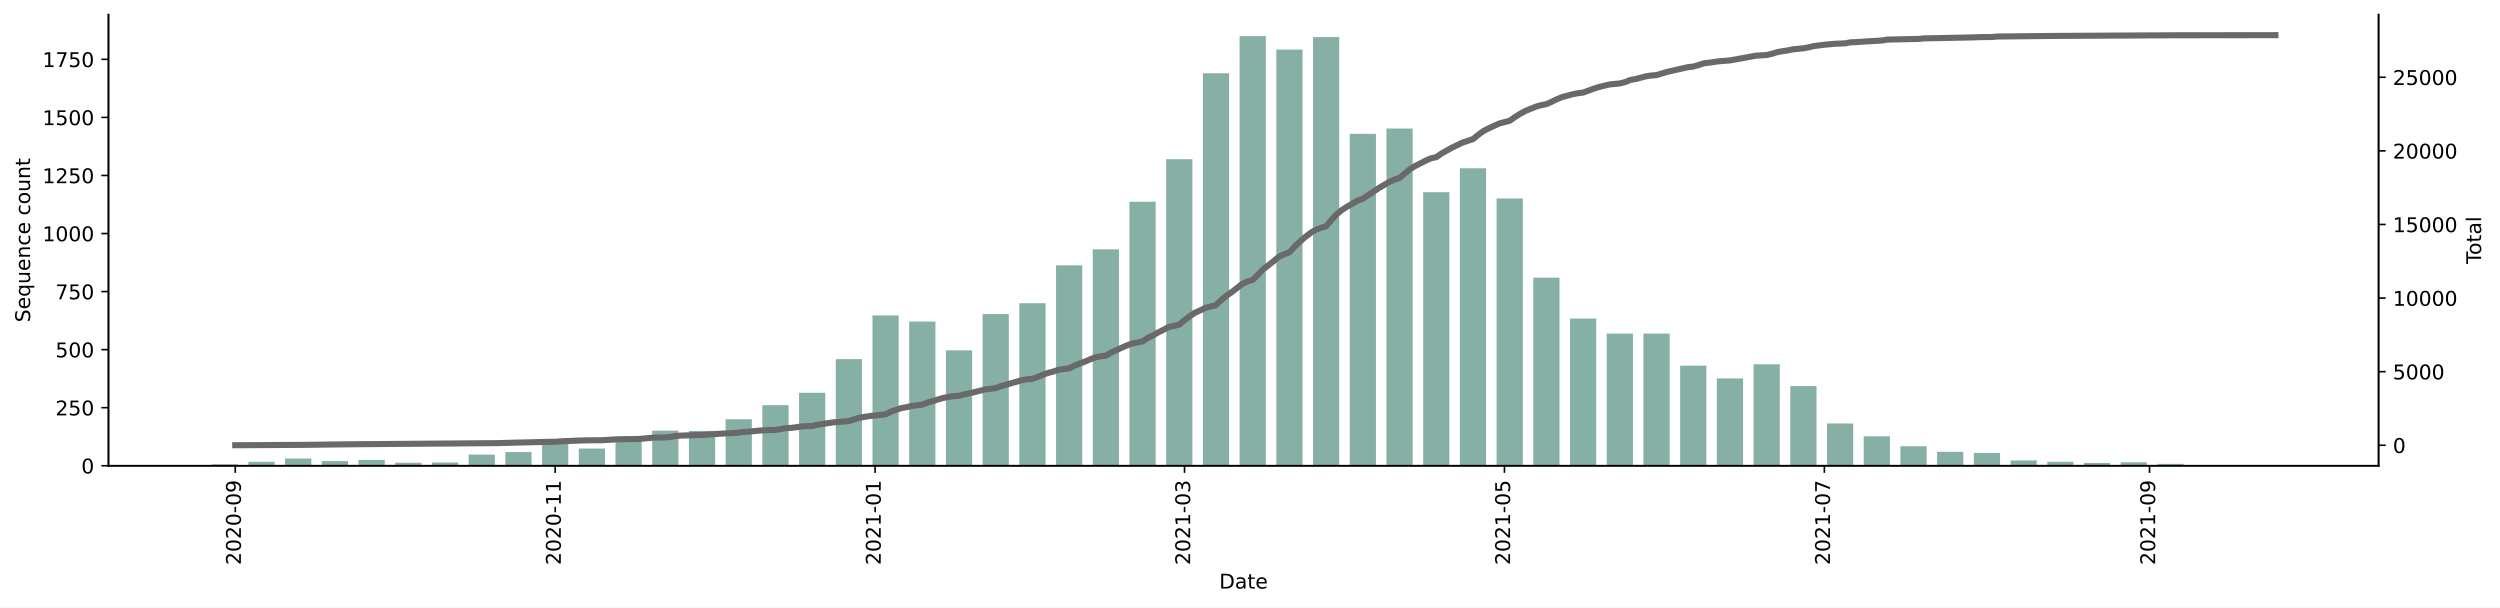
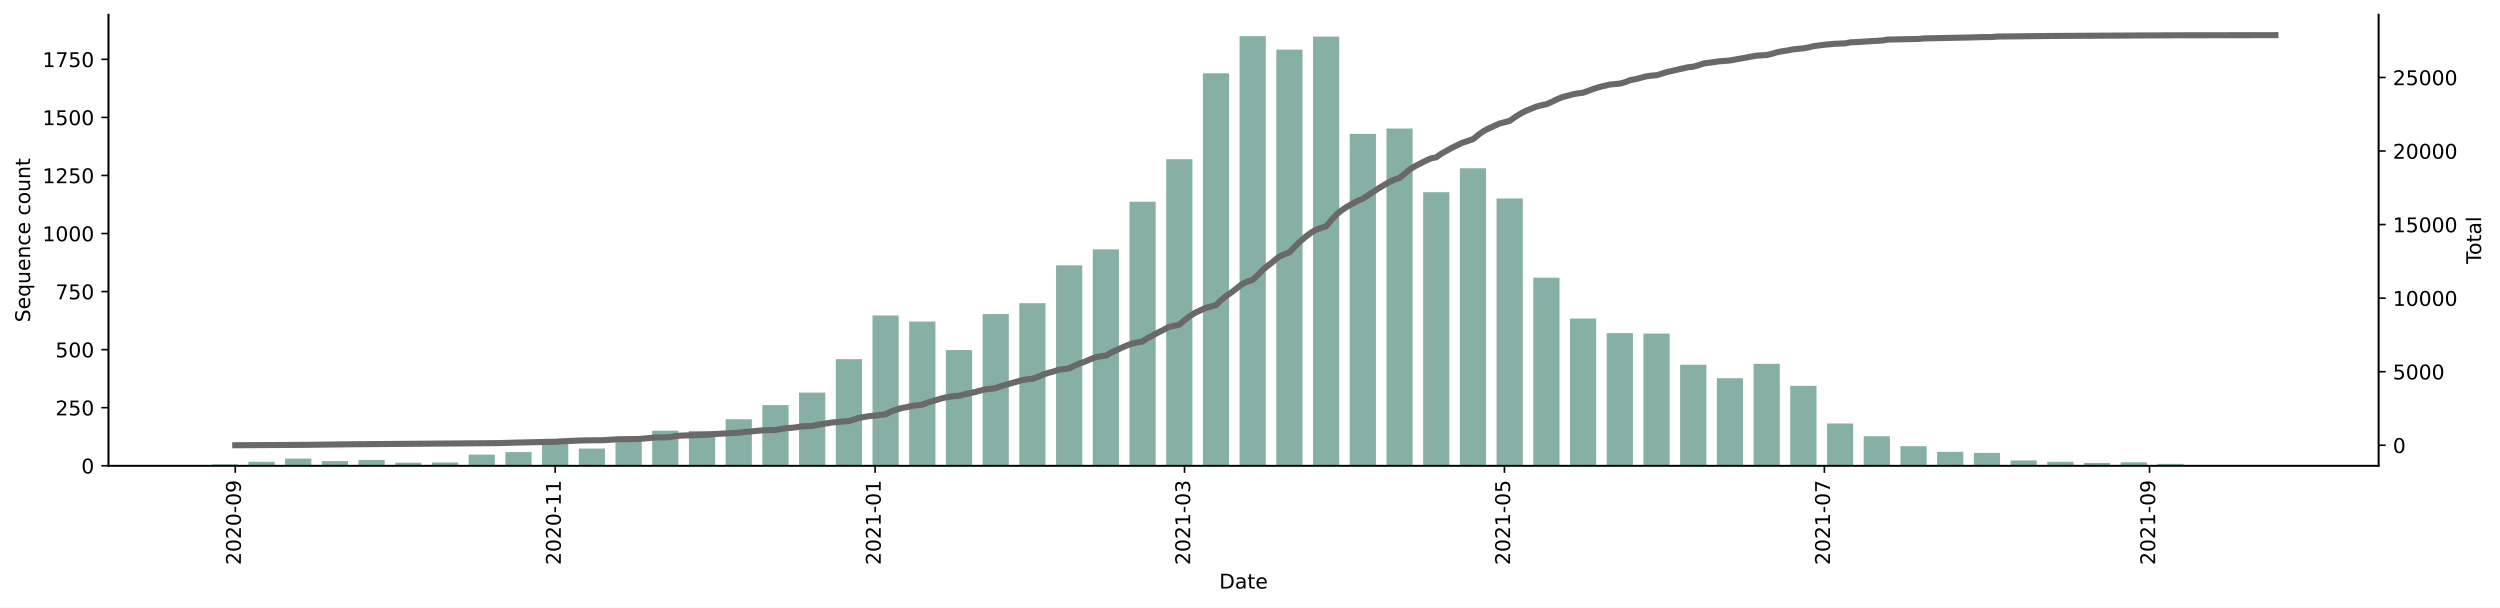
<svg xmlns="http://www.w3.org/2000/svg" xmlns:xlink="http://www.w3.org/1999/xlink" height="298.621pt" version="1.1" viewBox="0 0 1229.019 298.621" width="1229.019pt">
  <defs>
    <style type="text/css">*{stroke-linecap:butt;stroke-linejoin:round;}</style>
  </defs>
  <g id="figure_1">
    <g id="patch_1">
      <path d="M 0 298.621  L 1229.019 298.621  L 1229.019 0  L 0 0  z " style="fill:#ffffff;" />
    </g>
    <g id="axes_1">
      <g id="patch_2">
        <path d="M 53.328 228.96  L 1169.328 228.96  L 1169.328 7.2  L 53.328 7.2  z " style="fill:#ffffff;" />
      </g>
      <g id="patch_3">
-         <path clip-path="url(#p473fe437ab)" d="M 104.055 228.96  L 116.947 228.96  L 116.947 228.275  L 104.055 228.275  z " style="fill:#86b0a6;" />
+         <path clip-path="url(#p5da45581a9)" d="M 104.055 228.96  L 116.947 228.96  L 116.947 228.275  L 104.055 228.275  z " style="fill:#86b0a6;" />
      </g>
      <g id="patch_4">
-         <path clip-path="url(#p473fe437ab)" d="M 122.103 228.96  L 134.995 228.96  L 134.995 227.019  L 122.103 227.019  z " style="fill:#86b0a6;" />
+         <path clip-path="url(#p5da45581a9)" d="M 122.103 228.96  L 134.995 228.96  L 134.995 227.019  L 122.103 227.019  z " style="fill:#86b0a6;" />
      </g>
      <g id="patch_5">
-         <path clip-path="url(#p473fe437ab)" d="M 140.151 228.96  L 153.042 228.96  L 153.042 225.421  L 140.151 225.421  z " style="fill:#86b0a6;" />
+         <path clip-path="url(#p5da45581a9)" d="M 140.151 228.96  L 153.042 228.96  L 153.042 225.421  L 140.151 225.421  z " style="fill:#86b0a6;" />
      </g>
      <g id="patch_6">
-         <path clip-path="url(#p473fe437ab)" d="M 158.199 228.96  L 171.09 228.96  L 171.09 226.677  L 158.199 226.677  z " style="fill:#86b0a6;" />
+         <path clip-path="url(#p5da45581a9)" d="M 158.199 228.96  L 171.09 228.96  L 171.09 226.677  L 158.199 226.677  z " style="fill:#86b0a6;" />
      </g>
      <g id="patch_7">
-         <path clip-path="url(#p473fe437ab)" d="M 176.247 228.96  L 189.138 228.96  L 189.138 226.106  L 176.247 226.106  z " style="fill:#86b0a6;" />
+         <path clip-path="url(#p5da45581a9)" d="M 176.247 228.96  L 189.138 228.96  L 189.138 226.106  L 176.247 226.106  z " style="fill:#86b0a6;" />
      </g>
      <g id="patch_8">
-         <path clip-path="url(#p473fe437ab)" d="M 194.295 228.96  L 207.186 228.96  L 207.186 227.476  L 194.295 227.476  z " style="fill:#86b0a6;" />
+         <path clip-path="url(#p5da45581a9)" d="M 194.295 228.96  L 207.186 228.96  L 207.186 227.476  L 194.295 227.476  z " style="fill:#86b0a6;" />
      </g>
      <g id="patch_9">
-         <path clip-path="url(#p473fe437ab)" d="M 212.342 228.96  L 225.234 228.96  L 225.234 227.362  L 212.342 227.362  z " style="fill:#86b0a6;" />
+         <path clip-path="url(#p5da45581a9)" d="M 212.342 228.96  L 225.234 228.96  L 225.234 227.362  L 212.342 227.362  z " style="fill:#86b0a6;" />
      </g>
      <g id="patch_10">
-         <path clip-path="url(#p473fe437ab)" d="M 230.39 228.96  L 243.281 228.96  L 243.281 223.48  L 230.39 223.48  z " style="fill:#86b0a6;" />
+         <path clip-path="url(#p5da45581a9)" d="M 230.39 228.96  L 243.281 228.96  L 243.281 223.48  L 230.39 223.48  z " style="fill:#86b0a6;" />
      </g>
      <g id="patch_11">
-         <path clip-path="url(#p473fe437ab)" d="M 248.438 228.96  L 261.329 228.96  L 261.329 222.224  L 248.438 222.224  z " style="fill:#86b0a6;" />
+         <path clip-path="url(#p5da45581a9)" d="M 248.438 228.96  L 261.329 228.96  L 261.329 222.224  L 248.438 222.224  z " style="fill:#86b0a6;" />
      </g>
      <g id="patch_12">
-         <path clip-path="url(#p473fe437ab)" d="M 266.486 228.96  L 279.377 228.96  L 279.377 217.43  L 266.486 217.43  z " style="fill:#86b0a6;" />
+         <path clip-path="url(#p5da45581a9)" d="M 266.486 228.96  L 279.377 228.96  L 279.377 217.43  L 266.486 217.43  z " style="fill:#86b0a6;" />
      </g>
      <g id="patch_13">
-         <path clip-path="url(#p473fe437ab)" d="M 284.534 228.96  L 297.425 228.96  L 297.425 220.512  L 284.534 220.512  z " style="fill:#86b0a6;" />
+         <path clip-path="url(#p5da45581a9)" d="M 284.534 228.96  L 297.425 228.96  L 297.425 220.512  L 284.534 220.512  z " style="fill:#86b0a6;" />
      </g>
      <g id="patch_14">
-         <path clip-path="url(#p473fe437ab)" d="M 302.581 228.96  L 315.473 228.96  L 315.473 214.918  L 302.581 214.918  z " style="fill:#86b0a6;" />
+         <path clip-path="url(#p5da45581a9)" d="M 302.581 228.96  L 315.473 228.96  L 315.473 214.918  L 302.581 214.918  z " style="fill:#86b0a6;" />
      </g>
      <g id="patch_15">
-         <path clip-path="url(#p473fe437ab)" d="M 320.629 228.96  L 333.521 228.96  L 333.521 211.722  L 320.629 211.722  z " style="fill:#86b0a6;" />
+         <path clip-path="url(#p5da45581a9)" d="M 320.629 228.96  L 333.521 228.96  L 333.521 211.722  L 320.629 211.722  z " style="fill:#86b0a6;" />
      </g>
      <g id="patch_16">
-         <path clip-path="url(#p473fe437ab)" d="M 338.677 228.96  L 351.568 228.96  L 351.568 211.836  L 338.677 211.836  z " style="fill:#86b0a6;" />
+         <path clip-path="url(#p5da45581a9)" d="M 338.677 228.96  L 351.568 228.96  L 351.568 211.836  L 338.677 211.836  z " style="fill:#86b0a6;" />
      </g>
      <g id="patch_17">
-         <path clip-path="url(#p473fe437ab)" d="M 356.725 228.96  L 369.616 228.96  L 369.616 206.128  L 356.725 206.128  z " style="fill:#86b0a6;" />
+         <path clip-path="url(#p5da45581a9)" d="M 356.725 228.96  L 369.616 228.96  L 369.616 206.128  L 356.725 206.128  z " style="fill:#86b0a6;" />
      </g>
      <g id="patch_18">
-         <path clip-path="url(#p473fe437ab)" d="M 374.773 228.96  L 387.664 228.96  L 387.664 199.164  L 374.773 199.164  z " style="fill:#86b0a6;" />
+         <path clip-path="url(#p5da45581a9)" d="M 374.773 228.96  L 387.664 228.96  L 387.664 199.164  L 374.773 199.164  z " style="fill:#86b0a6;" />
      </g>
      <g id="patch_19">
-         <path clip-path="url(#p473fe437ab)" d="M 392.821 228.96  L 405.712 228.96  L 405.712 193.113  L 392.821 193.113  z " style="fill:#86b0a6;" />
+         <path clip-path="url(#p5da45581a9)" d="M 392.821 228.96  L 405.712 228.96  L 405.712 192.999  L 392.821 192.999  z " style="fill:#86b0a6;" />
      </g>
      <g id="patch_20">
-         <path clip-path="url(#p473fe437ab)" d="M 410.868 228.96  L 423.76 228.96  L 423.76 176.56  L 410.868 176.56  z " style="fill:#86b0a6;" />
+         <path clip-path="url(#p5da45581a9)" d="M 410.868 228.96  L 423.76 228.96  L 423.76 176.56  L 410.868 176.56  z " style="fill:#86b0a6;" />
      </g>
      <g id="patch_21">
-         <path clip-path="url(#p473fe437ab)" d="M 428.916 228.96  L 441.808 228.96  L 441.808 155.097  L 428.916 155.097  z " style="fill:#86b0a6;" />
+         <path clip-path="url(#p5da45581a9)" d="M 428.916 228.96  L 441.808 228.96  L 441.808 155.097  L 428.916 155.097  z " style="fill:#86b0a6;" />
      </g>
      <g id="patch_22">
-         <path clip-path="url(#p473fe437ab)" d="M 446.964 228.96  L 459.855 228.96  L 459.855 158.065  L 446.964 158.065  z " style="fill:#86b0a6;" />
+         <path clip-path="url(#p5da45581a9)" d="M 446.964 228.96  L 459.855 228.96  L 459.855 158.065  L 446.964 158.065  z " style="fill:#86b0a6;" />
      </g>
      <g id="patch_23">
-         <path clip-path="url(#p473fe437ab)" d="M 465.012 228.96  L 477.903 228.96  L 477.903 172.221  L 465.012 172.221  z " style="fill:#86b0a6;" />
+         <path clip-path="url(#p5da45581a9)" d="M 465.012 228.96  L 477.903 228.96  L 477.903 172.107  L 465.012 172.107  z " style="fill:#86b0a6;" />
      </g>
      <g id="patch_24">
-         <path clip-path="url(#p473fe437ab)" d="M 483.06 228.96  L 495.951 228.96  L 495.951 154.412  L 483.06 154.412  z " style="fill:#86b0a6;" />
+         <path clip-path="url(#p5da45581a9)" d="M 483.06 228.96  L 495.951 228.96  L 495.951 154.412  L 483.06 154.412  z " style="fill:#86b0a6;" />
      </g>
      <g id="patch_25">
-         <path clip-path="url(#p473fe437ab)" d="M 501.107 228.96  L 513.999 228.96  L 513.999 149.046  L 501.107 149.046  z " style="fill:#86b0a6;" />
+         <path clip-path="url(#p5da45581a9)" d="M 501.107 228.96  L 513.999 228.96  L 513.999 149.046  L 501.107 149.046  z " style="fill:#86b0a6;" />
      </g>
      <g id="patch_26">
-         <path clip-path="url(#p473fe437ab)" d="M 519.155 228.96  L 532.047 228.96  L 532.047 130.438  L 519.155 130.438  z " style="fill:#86b0a6;" />
+         <path clip-path="url(#p5da45581a9)" d="M 519.155 228.96  L 532.047 228.96  L 532.047 130.438  L 519.155 130.438  z " style="fill:#86b0a6;" />
      </g>
      <g id="patch_27">
-         <path clip-path="url(#p473fe437ab)" d="M 537.203 228.96  L 550.094 228.96  L 550.094 122.561  L 537.203 122.561  z " style="fill:#86b0a6;" />
+         <path clip-path="url(#p5da45581a9)" d="M 537.203 228.96  L 550.094 228.96  L 550.094 122.561  L 537.203 122.561  z " style="fill:#86b0a6;" />
      </g>
      <g id="patch_28">
-         <path clip-path="url(#p473fe437ab)" d="M 555.251 228.96  L 568.142 228.96  L 568.142 99.158  L 555.251 99.158  z " style="fill:#86b0a6;" />
+         <path clip-path="url(#p5da45581a9)" d="M 555.251 228.96  L 568.142 228.96  L 568.142 99.158  L 555.251 99.158  z " style="fill:#86b0a6;" />
      </g>
      <g id="patch_29">
-         <path clip-path="url(#p473fe437ab)" d="M 573.299 228.96  L 586.19 228.96  L 586.19 78.266  L 573.299 78.266  z " style="fill:#86b0a6;" />
+         <path clip-path="url(#p5da45581a9)" d="M 573.299 228.96  L 586.19 228.96  L 586.19 78.266  L 573.299 78.266  z " style="fill:#86b0a6;" />
      </g>
      <g id="patch_30">
-         <path clip-path="url(#p473fe437ab)" d="M 591.347 228.96  L 604.238 228.96  L 604.238 36.026  L 591.347 36.026  z " style="fill:#86b0a6;" />
+         <path clip-path="url(#p5da45581a9)" d="M 591.347 228.96  L 604.238 228.96  L 604.238 36.026  L 591.347 36.026  z " style="fill:#86b0a6;" />
      </g>
      <g id="patch_31">
-         <path clip-path="url(#p473fe437ab)" d="M 609.394 228.96  L 622.286 228.96  L 622.286 17.76  L 609.394 17.76  z " style="fill:#86b0a6;" />
+         <path clip-path="url(#p5da45581a9)" d="M 609.394 228.96  L 622.286 228.96  L 622.286 17.76  L 609.394 17.76  z " style="fill:#86b0a6;" />
      </g>
      <g id="patch_32">
-         <path clip-path="url(#p473fe437ab)" d="M 627.442 228.96  L 640.334 228.96  L 640.334 24.381  L 627.442 24.381  z " style="fill:#86b0a6;" />
+         <path clip-path="url(#p5da45581a9)" d="M 627.442 228.96  L 640.334 228.96  L 640.334 24.381  L 627.442 24.381  z " style="fill:#86b0a6;" />
      </g>
      <g id="patch_33">
-         <path clip-path="url(#p473fe437ab)" d="M 645.49 228.96  L 658.381 228.96  L 658.381 18.217  L 645.49 18.217  z " style="fill:#86b0a6;" />
+         <path clip-path="url(#p5da45581a9)" d="M 645.49 228.96  L 658.381 228.96  L 658.381 17.988  L 645.49 17.988  z " style="fill:#86b0a6;" />
      </g>
      <g id="patch_34">
-         <path clip-path="url(#p473fe437ab)" d="M 663.538 228.96  L 676.429 228.96  L 676.429 65.822  L 663.538 65.822  z " style="fill:#86b0a6;" />
+         <path clip-path="url(#p5da45581a9)" d="M 663.538 228.96  L 676.429 228.96  L 676.429 65.822  L 663.538 65.822  z " style="fill:#86b0a6;" />
      </g>
      <g id="patch_35">
-         <path clip-path="url(#p473fe437ab)" d="M 681.586 228.96  L 694.477 228.96  L 694.477 63.197  L 681.586 63.197  z " style="fill:#86b0a6;" />
+         <path clip-path="url(#p5da45581a9)" d="M 681.586 228.96  L 694.477 228.96  L 694.477 63.197  L 681.586 63.197  z " style="fill:#86b0a6;" />
      </g>
      <g id="patch_36">
-         <path clip-path="url(#p473fe437ab)" d="M 699.634 228.96  L 712.525 228.96  L 712.525 94.477  L 699.634 94.477  z " style="fill:#86b0a6;" />
+         <path clip-path="url(#p5da45581a9)" d="M 699.634 228.96  L 712.525 228.96  L 712.525 94.477  L 699.634 94.477  z " style="fill:#86b0a6;" />
      </g>
      <g id="patch_37">
-         <path clip-path="url(#p473fe437ab)" d="M 717.681 228.96  L 730.573 228.96  L 730.573 82.718  L 717.681 82.718  z " style="fill:#86b0a6;" />
+         <path clip-path="url(#p5da45581a9)" d="M 717.681 228.96  L 730.573 228.96  L 730.573 82.718  L 717.681 82.718  z " style="fill:#86b0a6;" />
      </g>
      <g id="patch_38">
-         <path clip-path="url(#p473fe437ab)" d="M 735.729 228.96  L 748.62 228.96  L 748.62 97.559  L 735.729 97.559  z " style="fill:#86b0a6;" />
+         <path clip-path="url(#p5da45581a9)" d="M 735.729 228.96  L 748.62 228.96  L 748.62 97.559  L 735.729 97.559  z " style="fill:#86b0a6;" />
      </g>
      <g id="patch_39">
-         <path clip-path="url(#p473fe437ab)" d="M 753.777 228.96  L 766.668 228.96  L 766.668 136.489  L 753.777 136.489  z " style="fill:#86b0a6;" />
+         <path clip-path="url(#p5da45581a9)" d="M 753.777 228.96  L 766.668 228.96  L 766.668 136.489  L 753.777 136.489  z " style="fill:#86b0a6;" />
      </g>
      <g id="patch_40">
-         <path clip-path="url(#p473fe437ab)" d="M 771.825 228.96  L 784.716 228.96  L 784.716 156.581  L 771.825 156.581  z " style="fill:#86b0a6;" />
+         <path clip-path="url(#p5da45581a9)" d="M 771.825 228.96  L 784.716 228.96  L 784.716 156.581  L 771.825 156.581  z " style="fill:#86b0a6;" />
      </g>
      <g id="patch_41">
-         <path clip-path="url(#p473fe437ab)" d="M 789.873 228.96  L 802.764 228.96  L 802.764 164.002  L 789.873 164.002  z " style="fill:#86b0a6;" />
+         <path clip-path="url(#p5da45581a9)" d="M 789.873 228.96  L 802.764 228.96  L 802.764 163.773  L 789.873 163.773  z " style="fill:#86b0a6;" />
      </g>
      <g id="patch_42">
-         <path clip-path="url(#p473fe437ab)" d="M 807.92 228.96  L 820.812 228.96  L 820.812 164.002  L 807.92 164.002  z " style="fill:#86b0a6;" />
+         <path clip-path="url(#p5da45581a9)" d="M 807.92 228.96  L 820.812 228.96  L 820.812 164.002  L 807.92 164.002  z " style="fill:#86b0a6;" />
      </g>
      <g id="patch_43">
-         <path clip-path="url(#p473fe437ab)" d="M 825.968 228.96  L 838.86 228.96  L 838.86 179.756  L 825.968 179.756  z " style="fill:#86b0a6;" />
+         <path clip-path="url(#p5da45581a9)" d="M 825.968 228.96  L 838.86 228.96  L 838.86 179.299  L 825.968 179.299  z " style="fill:#86b0a6;" />
      </g>
      <g id="patch_44">
-         <path clip-path="url(#p473fe437ab)" d="M 844.016 228.96  L 856.907 228.96  L 856.907 186.035  L 844.016 186.035  z " style="fill:#86b0a6;" />
+         <path clip-path="url(#p5da45581a9)" d="M 844.016 228.96  L 856.907 228.96  L 856.907 185.921  L 844.016 185.921  z " style="fill:#86b0a6;" />
      </g>
      <g id="patch_45">
-         <path clip-path="url(#p473fe437ab)" d="M 862.064 228.96  L 874.955 228.96  L 874.955 179.071  L 862.064 179.071  z " style="fill:#86b0a6;" />
+         <path clip-path="url(#p5da45581a9)" d="M 862.064 228.96  L 874.955 228.96  L 874.955 178.843  L 862.064 178.843  z " style="fill:#86b0a6;" />
      </g>
      <g id="patch_46">
-         <path clip-path="url(#p473fe437ab)" d="M 880.112 228.96  L 893.003 228.96  L 893.003 189.802  L 880.112 189.802  z " style="fill:#86b0a6;" />
+         <path clip-path="url(#p5da45581a9)" d="M 880.112 228.96  L 893.003 228.96  L 893.003 189.688  L 880.112 189.688  z " style="fill:#86b0a6;" />
      </g>
      <g id="patch_47">
-         <path clip-path="url(#p473fe437ab)" d="M 898.16 228.96  L 911.051 228.96  L 911.051 208.182  L 898.16 208.182  z " style="fill:#86b0a6;" />
+         <path clip-path="url(#p5da45581a9)" d="M 898.16 228.96  L 911.051 228.96  L 911.051 208.182  L 898.16 208.182  z " style="fill:#86b0a6;" />
      </g>
      <g id="patch_48">
-         <path clip-path="url(#p473fe437ab)" d="M 916.207 228.96  L 929.099 228.96  L 929.099 214.461  L 916.207 214.461  z " style="fill:#86b0a6;" />
+         <path clip-path="url(#p5da45581a9)" d="M 916.207 228.96  L 929.099 228.96  L 929.099 214.461  L 916.207 214.461  z " style="fill:#86b0a6;" />
      </g>
      <g id="patch_49">
-         <path clip-path="url(#p473fe437ab)" d="M 934.255 228.96  L 947.147 228.96  L 947.147 219.37  L 934.255 219.37  z " style="fill:#86b0a6;" />
+         <path clip-path="url(#p5da45581a9)" d="M 934.255 228.96  L 947.147 228.96  L 947.147 219.37  L 934.255 219.37  z " style="fill:#86b0a6;" />
      </g>
      <g id="patch_50">
-         <path clip-path="url(#p473fe437ab)" d="M 952.303 228.96  L 965.194 228.96  L 965.194 222.11  L 952.303 222.11  z " style="fill:#86b0a6;" />
+         <path clip-path="url(#p5da45581a9)" d="M 952.303 228.96  L 965.194 228.96  L 965.194 222.11  L 952.303 222.11  z " style="fill:#86b0a6;" />
      </g>
      <g id="patch_51">
-         <path clip-path="url(#p473fe437ab)" d="M 970.351 228.96  L 983.242 228.96  L 983.242 222.681  L 970.351 222.681  z " style="fill:#86b0a6;" />
+         <path clip-path="url(#p5da45581a9)" d="M 970.351 228.96  L 983.242 228.96  L 983.242 222.681  L 970.351 222.681  z " style="fill:#86b0a6;" />
      </g>
      <g id="patch_52">
-         <path clip-path="url(#p473fe437ab)" d="M 988.399 228.96  L 1001.29 228.96  L 1001.29 226.334  L 988.399 226.334  z " style="fill:#86b0a6;" />
+         <path clip-path="url(#p5da45581a9)" d="M 988.399 228.96  L 1001.29 228.96  L 1001.29 226.334  L 988.399 226.334  z " style="fill:#86b0a6;" />
      </g>
      <g id="patch_53">
-         <path clip-path="url(#p473fe437ab)" d="M 1006.447 228.96  L 1019.338 228.96  L 1019.338 227.019  L 1006.447 227.019  z " style="fill:#86b0a6;" />
+         <path clip-path="url(#p5da45581a9)" d="M 1006.447 228.96  L 1019.338 228.96  L 1019.338 227.019  L 1006.447 227.019  z " style="fill:#86b0a6;" />
      </g>
      <g id="patch_54">
-         <path clip-path="url(#p473fe437ab)" d="M 1024.494 228.96  L 1037.386 228.96  L 1037.386 227.59  L 1024.494 227.59  z " style="fill:#86b0a6;" />
+         <path clip-path="url(#p5da45581a9)" d="M 1024.494 228.96  L 1037.386 228.96  L 1037.386 227.59  L 1024.494 227.59  z " style="fill:#86b0a6;" />
      </g>
      <g id="patch_55">
-         <path clip-path="url(#p473fe437ab)" d="M 1042.542 228.96  L 1055.433 228.96  L 1055.433 227.248  L 1042.542 227.248  z " style="fill:#86b0a6;" />
+         <path clip-path="url(#p5da45581a9)" d="M 1042.542 228.96  L 1055.433 228.96  L 1055.433 227.248  L 1042.542 227.248  z " style="fill:#86b0a6;" />
      </g>
      <g id="patch_56">
-         <path clip-path="url(#p473fe437ab)" d="M 1060.59 228.96  L 1073.481 228.96  L 1073.481 228.047  L 1060.59 228.047  z " style="fill:#86b0a6;" />
+         <path clip-path="url(#p5da45581a9)" d="M 1060.59 228.96  L 1073.481 228.96  L 1073.481 228.047  L 1060.59 228.047  z " style="fill:#86b0a6;" />
      </g>
      <g id="patch_57">
-         <path clip-path="url(#p473fe437ab)" d="M 1078.638 228.96  L 1091.529 228.96  L 1091.529 228.846  L 1078.638 228.846  z " style="fill:#86b0a6;" />
+         <path clip-path="url(#p5da45581a9)" d="M 1078.638 228.96  L 1091.529 228.96  L 1091.529 228.846  L 1078.638 228.846  z " style="fill:#86b0a6;" />
      </g>
      <g id="patch_58">
-         <path clip-path="url(#p473fe437ab)" d="M 1096.686 228.96  L 1109.577 228.96  L 1109.577 228.732  L 1096.686 228.732  z " style="fill:#86b0a6;" />
+         <path clip-path="url(#p5da45581a9)" d="M 1096.686 228.96  L 1109.577 228.96  L 1109.577 228.618  L 1096.686 228.618  z " style="fill:#86b0a6;" />
      </g>
      <g id="matplotlib.axis_1">
        <g id="xtick_1">
          <g id="line2d_1">
            <defs>
-               <path d="M 0 0  L 0 3.5  " id="m90912de4d5" style="stroke:#000000;stroke-width:0.8;" />
+               <path d="M 0 0  L 0 3.5  " id="m59638b5ba5" style="stroke:#000000;stroke-width:0.8;" />
            </defs>
            <g>
-               <use style="stroke:#000000;stroke-width:0.8;" x="115.658" xlink:href="#m90912de4d5" y="228.96" />
+               <use style="stroke:#000000;stroke-width:0.8;" x="115.658" xlink:href="#m59638b5ba5" y="228.96" />
            </g>
          </g>
          <g id="text_1">
            <g transform="translate(118.4169 277.7428)rotate(-90)scale(0.1 -0.1)">
              <defs>
                <path d="M 1228 531  L 3431 531  L 3431 0  L 469 0  L 469 531  Q 828 903 1448 1529  Q 2069 2156 2228 2338  Q 2531 2678 2651 2914  Q 2772 3150 2772 3378  Q 2772 3750 2511 3984  Q 2250 4219 1831 4219  Q 1534 4219 1204 4116  Q 875 4013 500 3803  L 500 4441  Q 881 4594 1212 4672  Q 1544 4750 1819 4750  Q 2544 4750 2975 4387  Q 3406 4025 3406 3419  Q 3406 3131 3298 2873  Q 3191 2616 2906 2266  Q 2828 2175 2409 1742  Q 1991 1309 1228 531  z " id="DejaVuSans-32" transform="scale(0.015625)" />
                <path d="M 2034 4250  Q 1547 4250 1301 3770  Q 1056 3291 1056 2328  Q 1056 1369 1301 889  Q 1547 409 2034 409  Q 2525 409 2770 889  Q 3016 1369 3016 2328  Q 3016 3291 2770 3770  Q 2525 4250 2034 4250  z M 2034 4750  Q 2819 4750 3233 4129  Q 3647 3509 3647 2328  Q 3647 1150 3233 529  Q 2819 -91 2034 -91  Q 1250 -91 836 529  Q 422 1150 422 2328  Q 422 3509 836 4129  Q 1250 4750 2034 4750  z " id="DejaVuSans-30" transform="scale(0.015625)" />
                <path d="M 313 2009  L 1997 2009  L 1997 1497  L 313 1497  L 313 2009  z " id="DejaVuSans-2d" transform="scale(0.015625)" />
                <path d="M 703 97  L 703 672  Q 941 559 1184 500  Q 1428 441 1663 441  Q 2288 441 2617 861  Q 2947 1281 2994 2138  Q 2813 1869 2534 1725  Q 2256 1581 1919 1581  Q 1219 1581 811 2004  Q 403 2428 403 3163  Q 403 3881 828 4315  Q 1253 4750 1959 4750  Q 2769 4750 3195 4129  Q 3622 3509 3622 2328  Q 3622 1225 3098 567  Q 2575 -91 1691 -91  Q 1453 -91 1209 -44  Q 966 3 703 97  z M 1959 2075  Q 2384 2075 2632 2365  Q 2881 2656 2881 3163  Q 2881 3666 2632 3958  Q 2384 4250 1959 4250  Q 1534 4250 1286 3958  Q 1038 3666 1038 3163  Q 1038 2656 1286 2365  Q 1534 2075 1959 2075  z " id="DejaVuSans-39" transform="scale(0.015625)" />
              </defs>
              <use xlink:href="#DejaVuSans-32" />
              <use x="63.623" xlink:href="#DejaVuSans-30" />
              <use x="127.246" xlink:href="#DejaVuSans-32" />
              <use x="190.869" xlink:href="#DejaVuSans-30" />
              <use x="254.492" xlink:href="#DejaVuSans-2d" />
              <use x="290.576" xlink:href="#DejaVuSans-30" />
              <use x="354.199" xlink:href="#DejaVuSans-39" />
            </g>
          </g>
        </g>
        <g id="xtick_2">
          <g id="line2d_2">
            <g>
-               <use style="stroke:#000000;stroke-width:0.8;" x="272.931" xlink:href="#m90912de4d5" y="228.96" />
+               <use style="stroke:#000000;stroke-width:0.8;" x="272.931" xlink:href="#m59638b5ba5" y="228.96" />
            </g>
          </g>
          <g id="text_2">
            <g transform="translate(275.6908 277.7428)rotate(-90)scale(0.1 -0.1)">
              <defs>
                <path d="M 794 531  L 1825 531  L 1825 4091  L 703 3866  L 703 4441  L 1819 4666  L 2450 4666  L 2450 531  L 3481 531  L 3481 0  L 794 0  L 794 531  z " id="DejaVuSans-31" transform="scale(0.015625)" />
              </defs>
              <use xlink:href="#DejaVuSans-32" />
              <use x="63.623" xlink:href="#DejaVuSans-30" />
              <use x="127.246" xlink:href="#DejaVuSans-32" />
              <use x="190.869" xlink:href="#DejaVuSans-30" />
              <use x="254.492" xlink:href="#DejaVuSans-2d" />
              <use x="290.576" xlink:href="#DejaVuSans-31" />
              <use x="354.199" xlink:href="#DejaVuSans-31" />
            </g>
          </g>
        </g>
        <g id="xtick_3">
          <g id="line2d_3">
            <g>
-               <use style="stroke:#000000;stroke-width:0.8;" x="430.205" xlink:href="#m90912de4d5" y="228.96" />
+               <use style="stroke:#000000;stroke-width:0.8;" x="430.205" xlink:href="#m59638b5ba5" y="228.96" />
            </g>
          </g>
          <g id="text_3">
            <g transform="translate(432.9647 277.7428)rotate(-90)scale(0.1 -0.1)">
              <use xlink:href="#DejaVuSans-32" />
              <use x="63.623" xlink:href="#DejaVuSans-30" />
              <use x="127.246" xlink:href="#DejaVuSans-32" />
              <use x="190.869" xlink:href="#DejaVuSans-31" />
              <use x="254.492" xlink:href="#DejaVuSans-2d" />
              <use x="290.576" xlink:href="#DejaVuSans-30" />
              <use x="354.199" xlink:href="#DejaVuSans-31" />
            </g>
          </g>
        </g>
        <g id="xtick_4">
          <g id="line2d_4">
            <g>
-               <use style="stroke:#000000;stroke-width:0.8;" x="582.323" xlink:href="#m90912de4d5" y="228.96" />
+               <use style="stroke:#000000;stroke-width:0.8;" x="582.323" xlink:href="#m59638b5ba5" y="228.96" />
            </g>
          </g>
          <g id="text_4">
            <g transform="translate(585.0821 277.7428)rotate(-90)scale(0.1 -0.1)">
              <defs>
                <path d="M 2597 2516  Q 3050 2419 3304 2112  Q 3559 1806 3559 1356  Q 3559 666 3084 287  Q 2609 -91 1734 -91  Q 1441 -91 1130 -33  Q 819 25 488 141  L 488 750  Q 750 597 1062 519  Q 1375 441 1716 441  Q 2309 441 2620 675  Q 2931 909 2931 1356  Q 2931 1769 2642 2001  Q 2353 2234 1838 2234  L 1294 2234  L 1294 2753  L 1863 2753  Q 2328 2753 2575 2939  Q 2822 3125 2822 3475  Q 2822 3834 2567 4026  Q 2313 4219 1838 4219  Q 1578 4219 1281 4162  Q 984 4106 628 3988  L 628 4550  Q 988 4650 1302 4700  Q 1616 4750 1894 4750  Q 2613 4750 3031 4423  Q 3450 4097 3450 3541  Q 3450 3153 3228 2886  Q 3006 2619 2597 2516  z " id="DejaVuSans-33" transform="scale(0.015625)" />
              </defs>
              <use xlink:href="#DejaVuSans-32" />
              <use x="63.623" xlink:href="#DejaVuSans-30" />
              <use x="127.246" xlink:href="#DejaVuSans-32" />
              <use x="190.869" xlink:href="#DejaVuSans-31" />
              <use x="254.492" xlink:href="#DejaVuSans-2d" />
              <use x="290.576" xlink:href="#DejaVuSans-30" />
              <use x="354.199" xlink:href="#DejaVuSans-33" />
            </g>
          </g>
        </g>
        <g id="xtick_5">
          <g id="line2d_5">
            <g>
-               <use style="stroke:#000000;stroke-width:0.8;" x="739.597" xlink:href="#m90912de4d5" y="228.96" />
+               <use style="stroke:#000000;stroke-width:0.8;" x="739.597" xlink:href="#m59638b5ba5" y="228.96" />
            </g>
          </g>
          <g id="text_5">
            <g transform="translate(742.356 277.7428)rotate(-90)scale(0.1 -0.1)">
              <defs>
                <path d="M 691 4666  L 3169 4666  L 3169 4134  L 1269 4134  L 1269 2991  Q 1406 3038 1543 3061  Q 1681 3084 1819 3084  Q 2600 3084 3056 2656  Q 3513 2228 3513 1497  Q 3513 744 3044 326  Q 2575 -91 1722 -91  Q 1428 -91 1123 -41  Q 819 9 494 109  L 494 744  Q 775 591 1075 516  Q 1375 441 1709 441  Q 2250 441 2565 725  Q 2881 1009 2881 1497  Q 2881 1984 2565 2268  Q 2250 2553 1709 2553  Q 1456 2553 1204 2497  Q 953 2441 691 2322  L 691 4666  z " id="DejaVuSans-35" transform="scale(0.015625)" />
              </defs>
              <use xlink:href="#DejaVuSans-32" />
              <use x="63.623" xlink:href="#DejaVuSans-30" />
              <use x="127.246" xlink:href="#DejaVuSans-32" />
              <use x="190.869" xlink:href="#DejaVuSans-31" />
              <use x="254.492" xlink:href="#DejaVuSans-2d" />
              <use x="290.576" xlink:href="#DejaVuSans-30" />
              <use x="354.199" xlink:href="#DejaVuSans-35" />
            </g>
          </g>
        </g>
        <g id="xtick_6">
          <g id="line2d_6">
            <g>
-               <use style="stroke:#000000;stroke-width:0.8;" x="896.87" xlink:href="#m90912de4d5" y="228.96" />
+               <use style="stroke:#000000;stroke-width:0.8;" x="896.87" xlink:href="#m59638b5ba5" y="228.96" />
            </g>
          </g>
          <g id="text_6">
            <g transform="translate(899.6298 277.7428)rotate(-90)scale(0.1 -0.1)">
              <defs>
                <path d="M 525 4666  L 3525 4666  L 3525 4397  L 1831 0  L 1172 0  L 2766 4134  L 525 4134  L 525 4666  z " id="DejaVuSans-37" transform="scale(0.015625)" />
              </defs>
              <use xlink:href="#DejaVuSans-32" />
              <use x="63.623" xlink:href="#DejaVuSans-30" />
              <use x="127.246" xlink:href="#DejaVuSans-32" />
              <use x="190.869" xlink:href="#DejaVuSans-31" />
              <use x="254.492" xlink:href="#DejaVuSans-2d" />
              <use x="290.576" xlink:href="#DejaVuSans-30" />
              <use x="354.199" xlink:href="#DejaVuSans-37" />
            </g>
          </g>
        </g>
        <g id="xtick_7">
          <g id="line2d_7">
            <g>
-               <use style="stroke:#000000;stroke-width:0.8;" x="1056.723" xlink:href="#m90912de4d5" y="228.96" />
+               <use style="stroke:#000000;stroke-width:0.8;" x="1056.723" xlink:href="#m59638b5ba5" y="228.96" />
            </g>
          </g>
          <g id="text_7">
            <g transform="translate(1059.482 277.7428)rotate(-90)scale(0.1 -0.1)">
              <use xlink:href="#DejaVuSans-32" />
              <use x="63.623" xlink:href="#DejaVuSans-30" />
              <use x="127.246" xlink:href="#DejaVuSans-32" />
              <use x="190.869" xlink:href="#DejaVuSans-31" />
              <use x="254.492" xlink:href="#DejaVuSans-2d" />
              <use x="290.576" xlink:href="#DejaVuSans-30" />
              <use x="354.199" xlink:href="#DejaVuSans-39" />
            </g>
          </g>
        </g>
        <g id="text_8">
          <g transform="translate(599.3773 289.3413)scale(0.1 -0.1)">
            <defs>
              <path d="M 1259 4147  L 1259 519  L 2022 519  Q 2988 519 3436 956  Q 3884 1394 3884 2338  Q 3884 3275 3436 3711  Q 2988 4147 2022 4147  L 1259 4147  z M 628 4666  L 1925 4666  Q 3281 4666 3915 4102  Q 4550 3538 4550 2338  Q 4550 1131 3912 565  Q 3275 0 1925 0  L 628 0  L 628 4666  z " id="DejaVuSans-44" transform="scale(0.015625)" />
              <path d="M 2194 1759  Q 1497 1759 1228 1600  Q 959 1441 959 1056  Q 959 750 1161 570  Q 1363 391 1709 391  Q 2188 391 2477 730  Q 2766 1069 2766 1631  L 2766 1759  L 2194 1759  z M 3341 1997  L 3341 0  L 2766 0  L 2766 531  Q 2569 213 2275 61  Q 1981 -91 1556 -91  Q 1019 -91 701 211  Q 384 513 384 1019  Q 384 1609 779 1909  Q 1175 2209 1959 2209  L 2766 2209  L 2766 2266  Q 2766 2663 2505 2880  Q 2244 3097 1772 3097  Q 1472 3097 1187 3025  Q 903 2953 641 2809  L 641 3341  Q 956 3463 1253 3523  Q 1550 3584 1831 3584  Q 2591 3584 2966 3190  Q 3341 2797 3341 1997  z " id="DejaVuSans-61" transform="scale(0.015625)" />
              <path d="M 1172 4494  L 1172 3500  L 2356 3500  L 2356 3053  L 1172 3053  L 1172 1153  Q 1172 725 1289 603  Q 1406 481 1766 481  L 2356 481  L 2356 0  L 1766 0  Q 1100 0 847 248  Q 594 497 594 1153  L 594 3053  L 172 3053  L 172 3500  L 594 3500  L 594 4494  L 1172 4494  z " id="DejaVuSans-74" transform="scale(0.015625)" />
              <path d="M 3597 1894  L 3597 1613  L 953 1613  Q 991 1019 1311 708  Q 1631 397 2203 397  Q 2534 397 2845 478  Q 3156 559 3463 722  L 3463 178  Q 3153 47 2828 -22  Q 2503 -91 2169 -91  Q 1331 -91 842 396  Q 353 884 353 1716  Q 353 2575 817 3079  Q 1281 3584 2069 3584  Q 2775 3584 3186 3129  Q 3597 2675 3597 1894  z M 3022 2063  Q 3016 2534 2758 2815  Q 2500 3097 2075 3097  Q 1594 3097 1305 2825  Q 1016 2553 972 2059  L 3022 2063  z " id="DejaVuSans-65" transform="scale(0.015625)" />
            </defs>
            <use xlink:href="#DejaVuSans-44" />
            <use x="77.002" xlink:href="#DejaVuSans-61" />
            <use x="138.281" xlink:href="#DejaVuSans-74" />
            <use x="177.49" xlink:href="#DejaVuSans-65" />
          </g>
        </g>
      </g>
      <g id="matplotlib.axis_2">
        <g id="ytick_1">
          <g id="line2d_8">
            <defs>
-               <path d="M 0 0  L -3.5 0  " id="m8b16adcdf5" style="stroke:#000000;stroke-width:0.8;" />
+               <path d="M 0 0  L -3.5 0  " id="m1f02fd82b4" style="stroke:#000000;stroke-width:0.8;" />
            </defs>
            <g>
-               <use style="stroke:#000000;stroke-width:0.8;" x="53.328" xlink:href="#m8b16adcdf5" y="228.96" />
+               <use style="stroke:#000000;stroke-width:0.8;" x="53.328" xlink:href="#m1f02fd82b4" y="228.96" />
            </g>
          </g>
          <g id="text_9">
            <g transform="translate(39.96563 232.7592)scale(0.1 -0.1)">
              <use xlink:href="#DejaVuSans-30" />
            </g>
          </g>
        </g>
        <g id="ytick_2">
          <g id="line2d_9">
            <g>
-               <use style="stroke:#000000;stroke-width:0.8;" x="53.328" xlink:href="#m8b16adcdf5" y="200.419" />
+               <use style="stroke:#000000;stroke-width:0.8;" x="53.328" xlink:href="#m1f02fd82b4" y="200.419" />
            </g>
          </g>
          <g id="text_10">
            <g transform="translate(27.24063 204.2187)scale(0.1 -0.1)">
              <use xlink:href="#DejaVuSans-32" />
              <use x="63.623" xlink:href="#DejaVuSans-35" />
              <use x="127.246" xlink:href="#DejaVuSans-30" />
            </g>
          </g>
        </g>
        <g id="ytick_3">
          <g id="line2d_10">
            <g>
-               <use style="stroke:#000000;stroke-width:0.8;" x="53.328" xlink:href="#m8b16adcdf5" y="171.879" />
+               <use style="stroke:#000000;stroke-width:0.8;" x="53.328" xlink:href="#m1f02fd82b4" y="171.879" />
            </g>
          </g>
          <g id="text_11">
            <g transform="translate(27.24063 175.6781)scale(0.1 -0.1)">
              <use xlink:href="#DejaVuSans-35" />
              <use x="63.623" xlink:href="#DejaVuSans-30" />
              <use x="127.246" xlink:href="#DejaVuSans-30" />
            </g>
          </g>
        </g>
        <g id="ytick_4">
          <g id="line2d_11">
            <g>
-               <use style="stroke:#000000;stroke-width:0.8;" x="53.328" xlink:href="#m8b16adcdf5" y="143.338" />
+               <use style="stroke:#000000;stroke-width:0.8;" x="53.328" xlink:href="#m1f02fd82b4" y="143.338" />
            </g>
          </g>
          <g id="text_12">
            <g transform="translate(27.24063 147.1376)scale(0.1 -0.1)">
              <use xlink:href="#DejaVuSans-37" />
              <use x="63.623" xlink:href="#DejaVuSans-35" />
              <use x="127.246" xlink:href="#DejaVuSans-30" />
            </g>
          </g>
        </g>
        <g id="ytick_5">
          <g id="line2d_12">
            <g>
-               <use style="stroke:#000000;stroke-width:0.8;" x="53.328" xlink:href="#m8b16adcdf5" y="114.798" />
+               <use style="stroke:#000000;stroke-width:0.8;" x="53.328" xlink:href="#m1f02fd82b4" y="114.798" />
            </g>
          </g>
          <g id="text_13">
            <g transform="translate(20.87813 118.5971)scale(0.1 -0.1)">
              <use xlink:href="#DejaVuSans-31" />
              <use x="63.623" xlink:href="#DejaVuSans-30" />
              <use x="127.246" xlink:href="#DejaVuSans-30" />
              <use x="190.869" xlink:href="#DejaVuSans-30" />
            </g>
          </g>
        </g>
        <g id="ytick_6">
          <g id="line2d_13">
            <g>
-               <use style="stroke:#000000;stroke-width:0.8;" x="53.328" xlink:href="#m8b16adcdf5" y="86.257" />
+               <use style="stroke:#000000;stroke-width:0.8;" x="53.328" xlink:href="#m1f02fd82b4" y="86.257" />
            </g>
          </g>
          <g id="text_14">
            <g transform="translate(20.87813 90.05652)scale(0.1 -0.1)">
              <use xlink:href="#DejaVuSans-31" />
              <use x="63.623" xlink:href="#DejaVuSans-32" />
              <use x="127.246" xlink:href="#DejaVuSans-35" />
              <use x="190.869" xlink:href="#DejaVuSans-30" />
            </g>
          </g>
        </g>
        <g id="ytick_7">
          <g id="line2d_14">
            <g>
-               <use style="stroke:#000000;stroke-width:0.8;" x="53.328" xlink:href="#m8b16adcdf5" y="57.717" />
+               <use style="stroke:#000000;stroke-width:0.8;" x="53.328" xlink:href="#m1f02fd82b4" y="57.717" />
            </g>
          </g>
          <g id="text_15">
            <g transform="translate(20.87813 61.51598)scale(0.1 -0.1)">
              <use xlink:href="#DejaVuSans-31" />
              <use x="63.623" xlink:href="#DejaVuSans-35" />
              <use x="127.246" xlink:href="#DejaVuSans-30" />
              <use x="190.869" xlink:href="#DejaVuSans-30" />
            </g>
          </g>
        </g>
        <g id="ytick_8">
          <g id="line2d_15">
            <g>
-               <use style="stroke:#000000;stroke-width:0.8;" x="53.328" xlink:href="#m8b16adcdf5" y="29.176" />
+               <use style="stroke:#000000;stroke-width:0.8;" x="53.328" xlink:href="#m1f02fd82b4" y="29.176" />
            </g>
          </g>
          <g id="text_16">
            <g transform="translate(20.87813 32.97543)scale(0.1 -0.1)">
              <use xlink:href="#DejaVuSans-31" />
              <use x="63.623" xlink:href="#DejaVuSans-37" />
              <use x="127.246" xlink:href="#DejaVuSans-35" />
              <use x="190.869" xlink:href="#DejaVuSans-30" />
            </g>
          </g>
        </g>
        <g id="text_17">
          <g transform="translate(14.79844 158.4402)rotate(-90)scale(0.1 -0.1)">
            <defs>
              <path d="M 3425 4513  L 3425 3897  Q 3066 4069 2747 4153  Q 2428 4238 2131 4238  Q 1616 4238 1336 4038  Q 1056 3838 1056 3469  Q 1056 3159 1242 3001  Q 1428 2844 1947 2747  L 2328 2669  Q 3034 2534 3370 2195  Q 3706 1856 3706 1288  Q 3706 609 3251 259  Q 2797 -91 1919 -91  Q 1588 -91 1214 -16  Q 841 59 441 206  L 441 856  Q 825 641 1194 531  Q 1563 422 1919 422  Q 2459 422 2753 634  Q 3047 847 3047 1241  Q 3047 1584 2836 1778  Q 2625 1972 2144 2069  L 1759 2144  Q 1053 2284 737 2584  Q 422 2884 422 3419  Q 422 4038 858 4394  Q 1294 4750 2059 4750  Q 2388 4750 2728 4690  Q 3069 4631 3425 4513  z " id="DejaVuSans-53" transform="scale(0.015625)" />
              <path d="M 947 1747  Q 947 1113 1208 752  Q 1469 391 1925 391  Q 2381 391 2643 752  Q 2906 1113 2906 1747  Q 2906 2381 2643 2742  Q 2381 3103 1925 3103  Q 1469 3103 1208 2742  Q 947 2381 947 1747  z M 2906 525  Q 2725 213 2448 61  Q 2172 -91 1784 -91  Q 1150 -91 751 415  Q 353 922 353 1747  Q 353 2572 751 3078  Q 1150 3584 1784 3584  Q 2172 3584 2448 3432  Q 2725 3281 2906 2969  L 2906 3500  L 3481 3500  L 3481 -1331  L 2906 -1331  L 2906 525  z " id="DejaVuSans-71" transform="scale(0.015625)" />
              <path d="M 544 1381  L 544 3500  L 1119 3500  L 1119 1403  Q 1119 906 1312 657  Q 1506 409 1894 409  Q 2359 409 2629 706  Q 2900 1003 2900 1516  L 2900 3500  L 3475 3500  L 3475 0  L 2900 0  L 2900 538  Q 2691 219 2414 64  Q 2138 -91 1772 -91  Q 1169 -91 856 284  Q 544 659 544 1381  z M 1991 3584  L 1991 3584  z " id="DejaVuSans-75" transform="scale(0.015625)" />
              <path d="M 3513 2113  L 3513 0  L 2938 0  L 2938 2094  Q 2938 2591 2744 2837  Q 2550 3084 2163 3084  Q 1697 3084 1428 2787  Q 1159 2491 1159 1978  L 1159 0  L 581 0  L 581 3500  L 1159 3500  L 1159 2956  Q 1366 3272 1645 3428  Q 1925 3584 2291 3584  Q 2894 3584 3203 3211  Q 3513 2838 3513 2113  z " id="DejaVuSans-6e" transform="scale(0.015625)" />
              <path d="M 3122 3366  L 3122 2828  Q 2878 2963 2633 3030  Q 2388 3097 2138 3097  Q 1578 3097 1268 2742  Q 959 2388 959 1747  Q 959 1106 1268 751  Q 1578 397 2138 397  Q 2388 397 2633 464  Q 2878 531 3122 666  L 3122 134  Q 2881 22 2623 -34  Q 2366 -91 2075 -91  Q 1284 -91 818 406  Q 353 903 353 1747  Q 353 2603 823 3093  Q 1294 3584 2113 3584  Q 2378 3584 2631 3529  Q 2884 3475 3122 3366  z " id="DejaVuSans-63" transform="scale(0.015625)" />
              <path id="DejaVuSans-20" transform="scale(0.015625)" />
              <path d="M 1959 3097  Q 1497 3097 1228 2736  Q 959 2375 959 1747  Q 959 1119 1226 758  Q 1494 397 1959 397  Q 2419 397 2687 759  Q 2956 1122 2956 1747  Q 2956 2369 2687 2733  Q 2419 3097 1959 3097  z M 1959 3584  Q 2709 3584 3137 3096  Q 3566 2609 3566 1747  Q 3566 888 3137 398  Q 2709 -91 1959 -91  Q 1206 -91 779 398  Q 353 888 353 1747  Q 353 2609 779 3096  Q 1206 3584 1959 3584  z " id="DejaVuSans-6f" transform="scale(0.015625)" />
            </defs>
            <use xlink:href="#DejaVuSans-53" />
            <use x="63.477" xlink:href="#DejaVuSans-65" />
            <use x="125" xlink:href="#DejaVuSans-71" />
            <use x="188.477" xlink:href="#DejaVuSans-75" />
            <use x="251.855" xlink:href="#DejaVuSans-65" />
            <use x="313.379" xlink:href="#DejaVuSans-6e" />
            <use x="376.758" xlink:href="#DejaVuSans-63" />
            <use x="431.738" xlink:href="#DejaVuSans-65" />
            <use x="493.262" xlink:href="#DejaVuSans-20" />
            <use x="525.049" xlink:href="#DejaVuSans-63" />
            <use x="580.029" xlink:href="#DejaVuSans-6f" />
            <use x="641.211" xlink:href="#DejaVuSans-75" />
            <use x="704.59" xlink:href="#DejaVuSans-6e" />
            <use x="767.969" xlink:href="#DejaVuSans-74" />
          </g>
        </g>
      </g>
      <g id="patch_59">
        <path d="M 53.328 228.96  L 53.328 7.2  " style="fill:none;stroke:#000000;stroke-linecap:square;stroke-linejoin:miter;stroke-width:0.8;" />
      </g>
      <g id="patch_60">
        <path d="M 1169.328 228.96  L 1169.328 7.2  " style="fill:none;stroke:#000000;stroke-linecap:square;stroke-linejoin:miter;stroke-width:0.8;" />
      </g>
      <g id="patch_61">
        <path d="M 53.328 228.96  L 1169.328 228.96  " style="fill:none;stroke:#000000;stroke-linecap:square;stroke-linejoin:miter;stroke-width:0.8;" />
      </g>
    </g>
    <g id="axes_2">
      <g id="matplotlib.axis_3">
        <g id="ytick_9">
          <g id="line2d_16">
            <defs>
-               <path d="M 0 0  L 3.5 0  " id="mc0fecdad88" style="stroke:#000000;stroke-width:0.8;" />
+               <path d="M 0 0  L 3.5 0  " id="m9cf5e991f9" style="stroke:#000000;stroke-width:0.8;" />
            </defs>
            <g>
-               <use style="stroke:#000000;stroke-width:0.8;" x="1169.328" xlink:href="#mc0fecdad88" y="218.887" />
+               <use style="stroke:#000000;stroke-width:0.8;" x="1169.328" xlink:href="#m9cf5e991f9" y="218.887" />
            </g>
          </g>
          <g id="text_18">
            <g transform="translate(1176.328 222.6865)scale(0.1 -0.1)">
              <use xlink:href="#DejaVuSans-30" />
            </g>
          </g>
        </g>
        <g id="ytick_10">
          <g id="line2d_17">
            <g>
-               <use style="stroke:#000000;stroke-width:0.8;" x="1169.328" xlink:href="#mc0fecdad88" y="182.705" />
+               <use style="stroke:#000000;stroke-width:0.8;" x="1169.328" xlink:href="#m9cf5e991f9" y="182.725" />
            </g>
          </g>
          <g id="text_19">
-             <g transform="translate(1176.328 186.5043)scale(0.1 -0.1)">
+             <g transform="translate(1176.328 186.5237)scale(0.1 -0.1)">
              <use xlink:href="#DejaVuSans-35" />
              <use x="63.623" xlink:href="#DejaVuSans-30" />
              <use x="127.246" xlink:href="#DejaVuSans-30" />
              <use x="190.869" xlink:href="#DejaVuSans-30" />
            </g>
          </g>
        </g>
        <g id="ytick_11">
          <g id="line2d_18">
            <g>
-               <use style="stroke:#000000;stroke-width:0.8;" x="1169.328" xlink:href="#mc0fecdad88" y="146.523" />
+               <use style="stroke:#000000;stroke-width:0.8;" x="1169.328" xlink:href="#m9cf5e991f9" y="146.562" />
            </g>
          </g>
          <g id="text_20">
-             <g transform="translate(1176.328 150.322)scale(0.1 -0.1)">
+             <g transform="translate(1176.328 150.361)scale(0.1 -0.1)">
              <use xlink:href="#DejaVuSans-31" />
              <use x="63.623" xlink:href="#DejaVuSans-30" />
              <use x="127.246" xlink:href="#DejaVuSans-30" />
              <use x="190.869" xlink:href="#DejaVuSans-30" />
              <use x="254.492" xlink:href="#DejaVuSans-30" />
            </g>
          </g>
        </g>
        <g id="ytick_12">
          <g id="line2d_19">
            <g>
-               <use style="stroke:#000000;stroke-width:0.8;" x="1169.328" xlink:href="#mc0fecdad88" y="110.341" />
+               <use style="stroke:#000000;stroke-width:0.8;" x="1169.328" xlink:href="#m9cf5e991f9" y="110.399" />
            </g>
          </g>
          <g id="text_21">
-             <g transform="translate(1176.328 114.1398)scale(0.1 -0.1)">
+             <g transform="translate(1176.328 114.1983)scale(0.1 -0.1)">
              <use xlink:href="#DejaVuSans-31" />
              <use x="63.623" xlink:href="#DejaVuSans-35" />
              <use x="127.246" xlink:href="#DejaVuSans-30" />
              <use x="190.869" xlink:href="#DejaVuSans-30" />
              <use x="254.492" xlink:href="#DejaVuSans-30" />
            </g>
          </g>
        </g>
        <g id="ytick_13">
          <g id="line2d_20">
            <g>
-               <use style="stroke:#000000;stroke-width:0.8;" x="1169.328" xlink:href="#mc0fecdad88" y="74.158" />
+               <use style="stroke:#000000;stroke-width:0.8;" x="1169.328" xlink:href="#m9cf5e991f9" y="74.236" />
            </g>
          </g>
          <g id="text_22">
-             <g transform="translate(1176.328 77.95764)scale(0.1 -0.1)">
+             <g transform="translate(1176.328 78.03552)scale(0.1 -0.1)">
              <use xlink:href="#DejaVuSans-32" />
              <use x="63.623" xlink:href="#DejaVuSans-30" />
              <use x="127.246" xlink:href="#DejaVuSans-30" />
              <use x="190.869" xlink:href="#DejaVuSans-30" />
              <use x="254.492" xlink:href="#DejaVuSans-30" />
            </g>
          </g>
        </g>
        <g id="ytick_14">
          <g id="line2d_21">
            <g>
-               <use style="stroke:#000000;stroke-width:0.8;" x="1169.328" xlink:href="#mc0fecdad88" y="37.976" />
+               <use style="stroke:#000000;stroke-width:0.8;" x="1169.328" xlink:href="#m9cf5e991f9" y="38.074" />
            </g>
          </g>
          <g id="text_23">
-             <g transform="translate(1176.328 41.77544)scale(0.1 -0.1)">
+             <g transform="translate(1176.328 41.87279)scale(0.1 -0.1)">
              <use xlink:href="#DejaVuSans-32" />
              <use x="63.623" xlink:href="#DejaVuSans-35" />
              <use x="127.246" xlink:href="#DejaVuSans-30" />
              <use x="190.869" xlink:href="#DejaVuSans-30" />
              <use x="254.492" xlink:href="#DejaVuSans-30" />
            </g>
          </g>
        </g>
        <g id="text_24">
          <g transform="translate(1219.739 129.7566)rotate(-90)scale(0.1 -0.1)">
            <defs>
              <path d="M -19 4666  L 3928 4666  L 3928 4134  L 2272 4134  L 2272 0  L 1638 0  L 1638 4134  L -19 4134  L -19 4666  z " id="DejaVuSans-54" transform="scale(0.015625)" />
              <path d="M 603 4863  L 1178 4863  L 1178 0  L 603 0  L 603 4863  z " id="DejaVuSans-6c" transform="scale(0.015625)" />
            </defs>
            <use xlink:href="#DejaVuSans-54" />
            <use x="44.084" xlink:href="#DejaVuSans-6f" />
            <use x="105.266" xlink:href="#DejaVuSans-74" />
            <use x="144.475" xlink:href="#DejaVuSans-61" />
            <use x="205.754" xlink:href="#DejaVuSans-6c" />
          </g>
        </g>
      </g>
      <g id="line2d_22">
-         <path clip-path="url(#p473fe437ab)" d="M 115.658 218.88  L 149.175 218.699  L 172.379 218.41  L 244.571 217.845  L 252.305 217.628  L 262.618 217.382  L 270.353 217.201  L 272.931 217.187  L 275.51 216.977  L 283.244 216.629  L 288.401 216.47  L 296.136 216.412  L 301.292 216.094  L 303.871 215.935  L 314.184 215.805  L 321.918 215.081  L 327.075 215.03  L 329.653 214.82  L 332.231 214.357  L 334.81 214.14  L 347.701 213.706  L 352.858 213.286  L 363.171 212.722  L 365.749 212.353  L 368.327 212.179  L 373.484 211.665  L 378.64 211.419  L 381.218 211.369  L 386.375 210.478  L 388.953 210.341  L 391.531 210.03  L 394.11 209.603  L 399.266 209.415  L 401.844 208.807  L 407.001 208.018  L 409.579 207.635  L 417.314 207.027  L 422.471 205.377  L 427.627 204.508  L 430.205 204.313  L 432.784 203.937  L 435.362 203.691  L 437.94 202.352  L 443.097 200.622  L 445.675 200.167  L 448.253 199.544  L 453.41 198.936  L 455.988 197.909  L 463.723 195.622  L 466.301 195.13  L 468.879 194.761  L 471.457 194.573  L 474.036 193.878  L 479.192 192.756  L 484.349 191.396  L 486.927 191.164  L 489.505 190.766  L 492.084 189.847  L 502.397 186.888  L 504.975 186.439  L 507.553 186.215  L 510.131 185.31  L 512.71 184.21  L 515.288 183.313  L 517.866 182.64  L 520.444 181.75  L 525.601 181.062  L 528.179 179.81  L 530.757 178.711  L 533.336 177.784  L 535.914 176.655  L 538.492 175.671  L 541.071 175.128  L 543.649 174.839  L 546.227 173.312  L 551.384 170.968  L 553.962 169.831  L 556.54 168.854  L 561.697 167.849  L 564.275 166.083  L 566.853 164.874  L 569.431 163.384  L 572.01 162.125  L 574.588 160.721  L 579.744 159.621  L 582.323 157.349  L 584.901 155.431  L 587.479 153.745  L 590.057 152.587  L 592.636 151.306  L 597.792 149.989  L 600.371 147.456  L 602.949 145.379  L 605.527 143.607  L 610.684 139.576  L 613.262 138.375  L 615.84 137.579  L 618.418 135.082  L 620.997 132.39  L 626.153 128.352  L 628.731 126.203  L 631.31 124.987  L 633.888 124.017  L 636.466 121.26  L 639.044 118.778  L 641.623 116.535  L 644.201 114.552  L 646.779 112.953  L 649.357 112.019  L 651.936 111.238  L 654.514 108.134  L 657.092 105.326  L 659.671 103.256  L 662.249 101.585  L 667.405 98.661  L 669.984 97.684  L 675.14 94.24  L 677.718 92.525  L 682.875 89.478  L 685.453 88.32  L 688.031 87.452  L 693.188 83.124  L 695.766 81.583  L 700.923 78.949  L 703.501 77.813  L 706.079 77.27  L 708.657 75.461  L 713.814 72.574  L 718.97 70.099  L 724.127 68.384  L 726.705 66.285  L 729.284 64.411  L 731.862 63.087  L 737.018 60.72  L 742.175 59.374  L 744.753 57.536  L 747.331 55.923  L 749.91 54.533  L 755.066 52.427  L 757.644 51.689  L 760.223 51.19  L 762.801 50.047  L 765.379 48.773  L 767.957 47.716  L 773.114 46.334  L 775.692 45.828  L 778.27 45.509  L 783.427 43.613  L 786.005 42.796  L 791.162 41.529  L 796.318 41.016  L 798.897 40.371  L 801.475 39.308  L 804.053 38.859  L 809.21 37.506  L 811.788 37.122  L 814.366 36.912  L 819.523 35.364  L 829.836 33.005  L 832.414 32.737  L 834.992 32.006  L 837.57 31.131  L 845.305 30.103  L 850.462 29.712  L 863.353 27.353  L 868.51 27.049  L 871.088 26.449  L 873.666 25.645  L 876.244 25.16  L 878.823 24.806  L 881.401 24.256  L 886.557 23.749  L 889.136 23.286  L 891.714 22.649  L 896.87 21.991  L 902.027 21.521  L 907.184 21.303  L 909.762 20.79  L 912.34 20.703  L 920.075 20.204  L 925.231 19.914  L 927.81 19.465  L 943.279 19.133  L 945.857 18.872  L 969.062 18.402  L 974.218 18.242  L 979.375 18.192  L 981.953 17.953  L 1007.736 17.678  L 1028.362 17.555  L 1054.144 17.417  L 1069.614 17.345  L 1118.601 17.28  L 1118.601 17.28  " style="fill:none;stroke:#696969;stroke-linecap:square;stroke-width:3;" />
+         <path clip-path="url(#p5da45581a9)" d="M 115.658 218.88  L 149.175 218.699  L 172.379 218.41  L 244.571 217.846  L 252.305 217.629  L 262.618 217.383  L 270.353 217.202  L 272.931 217.188  L 275.51 216.978  L 283.244 216.631  L 288.401 216.472  L 296.136 216.414  L 301.292 216.095  L 303.871 215.936  L 314.184 215.806  L 321.918 215.083  L 327.075 215.032  L 329.653 214.823  L 332.231 214.36  L 334.81 214.143  L 347.701 213.709  L 352.858 213.289  L 363.171 212.725  L 365.749 212.356  L 368.327 212.183  L 373.484 211.669  L 378.64 211.423  L 381.218 211.373  L 386.375 210.483  L 388.953 210.346  L 391.531 210.035  L 394.11 209.608  L 399.266 209.42  L 401.844 208.812  L 407.001 208.024  L 409.579 207.633  L 417.314 207.026  L 422.471 205.377  L 427.627 204.509  L 430.205 204.314  L 432.784 203.938  L 435.362 203.692  L 437.94 202.354  L 443.097 200.625  L 445.675 200.169  L 448.253 199.547  L 453.41 198.94  L 455.988 197.913  L 463.723 195.627  L 466.301 195.136  L 468.879 194.767  L 471.457 194.579  L 474.036 193.884  L 479.192 192.756  L 484.349 191.396  L 486.927 191.165  L 489.505 190.767  L 492.084 189.849  L 502.397 186.89  L 504.975 186.442  L 507.553 186.218  L 510.131 185.314  L 512.71 184.214  L 515.288 183.318  L 517.866 182.645  L 520.444 181.755  L 525.601 181.068  L 528.179 179.817  L 530.757 178.718  L 533.336 177.792  L 535.914 176.664  L 538.492 175.68  L 541.071 175.138  L 543.649 174.848  L 546.227 173.322  L 551.384 170.979  L 553.962 169.843  L 556.54 168.867  L 561.697 167.862  L 564.275 166.097  L 566.853 164.889  L 569.431 163.399  L 572.01 162.141  L 574.588 160.738  L 579.744 159.638  L 582.323 157.367  L 584.901 155.451  L 587.479 153.765  L 590.057 152.608  L 592.636 151.328  L 597.792 150.012  L 600.371 147.48  L 602.949 145.405  L 605.527 143.633  L 610.684 139.604  L 613.262 138.403  L 615.84 137.608  L 618.418 135.113  L 620.997 132.422  L 626.153 128.386  L 628.731 126.238  L 631.31 125.023  L 633.888 124.054  L 636.466 121.298  L 639.044 118.818  L 641.623 116.576  L 644.201 114.594  L 646.779 112.996  L 649.357 112.063  L 651.936 111.281  L 654.514 108.171  L 657.092 105.365  L 659.671 103.289  L 662.249 101.619  L 667.405 98.697  L 669.984 97.72  L 675.14 94.278  L 677.718 92.564  L 682.875 89.519  L 685.453 88.361  L 688.031 87.494  L 693.188 83.168  L 695.766 81.628  L 700.923 78.995  L 703.501 77.86  L 706.079 77.317  L 708.657 75.509  L 713.814 72.623  L 718.97 70.15  L 724.127 68.436  L 726.705 66.338  L 729.284 64.465  L 731.862 63.142  L 737.018 60.777  L 742.175 59.431  L 744.753 57.594  L 747.331 55.981  L 749.91 54.593  L 755.066 52.488  L 757.644 51.75  L 760.223 51.251  L 762.801 50.109  L 765.379 48.836  L 767.957 47.78  L 773.114 46.398  L 775.692 45.892  L 778.27 45.574  L 783.427 43.679  L 786.005 42.862  L 791.162 41.596  L 796.318 41.082  L 798.897 40.424  L 801.475 39.361  L 804.053 38.913  L 809.21 37.56  L 811.788 37.177  L 814.366 36.967  L 819.523 35.419  L 829.836 33.061  L 832.414 32.787  L 834.992 32.056  L 837.57 31.181  L 845.305 30.139  L 850.462 29.734  L 863.353 27.377  L 868.51 27.066  L 871.088 26.465  L 873.666 25.663  L 876.244 25.171  L 878.823 24.816  L 881.401 24.267  L 886.557 23.76  L 889.136 23.297  L 891.714 22.661  L 896.87 21.996  L 902.027 21.526  L 907.184 21.309  L 909.762 20.795  L 912.34 20.708  L 920.075 20.209  L 925.231 19.92  L 927.81 19.471  L 943.279 19.139  L 945.857 18.878  L 969.062 18.408  L 974.218 18.249  L 979.375 18.199  L 981.953 17.96  L 1007.736 17.685  L 1028.362 17.562  L 1054.144 17.425  L 1069.614 17.352  L 1118.601 17.28  L 1118.601 17.28  " style="fill:none;stroke:#696969;stroke-linecap:square;stroke-width:3;" />
      </g>
      <g id="patch_62">
        <path d="M 53.328 228.96  L 53.328 7.2  " style="fill:none;stroke:#000000;stroke-linecap:square;stroke-linejoin:miter;stroke-width:0.8;" />
      </g>
      <g id="patch_63">
        <path d="M 1169.328 228.96  L 1169.328 7.2  " style="fill:none;stroke:#000000;stroke-linecap:square;stroke-linejoin:miter;stroke-width:0.8;" />
      </g>
      <g id="patch_64">
        <path d="M 53.328 228.96  L 1169.328 228.96  " style="fill:none;stroke:#000000;stroke-linecap:square;stroke-linejoin:miter;stroke-width:0.8;" />
      </g>
    </g>
  </g>
  <defs>
-     <clipPath id="p473fe437ab">
+     <clipPath id="p5da45581a9">
      <rect height="221.76" width="1116" x="53.328" y="7.2" />
    </clipPath>
  </defs>
</svg>
